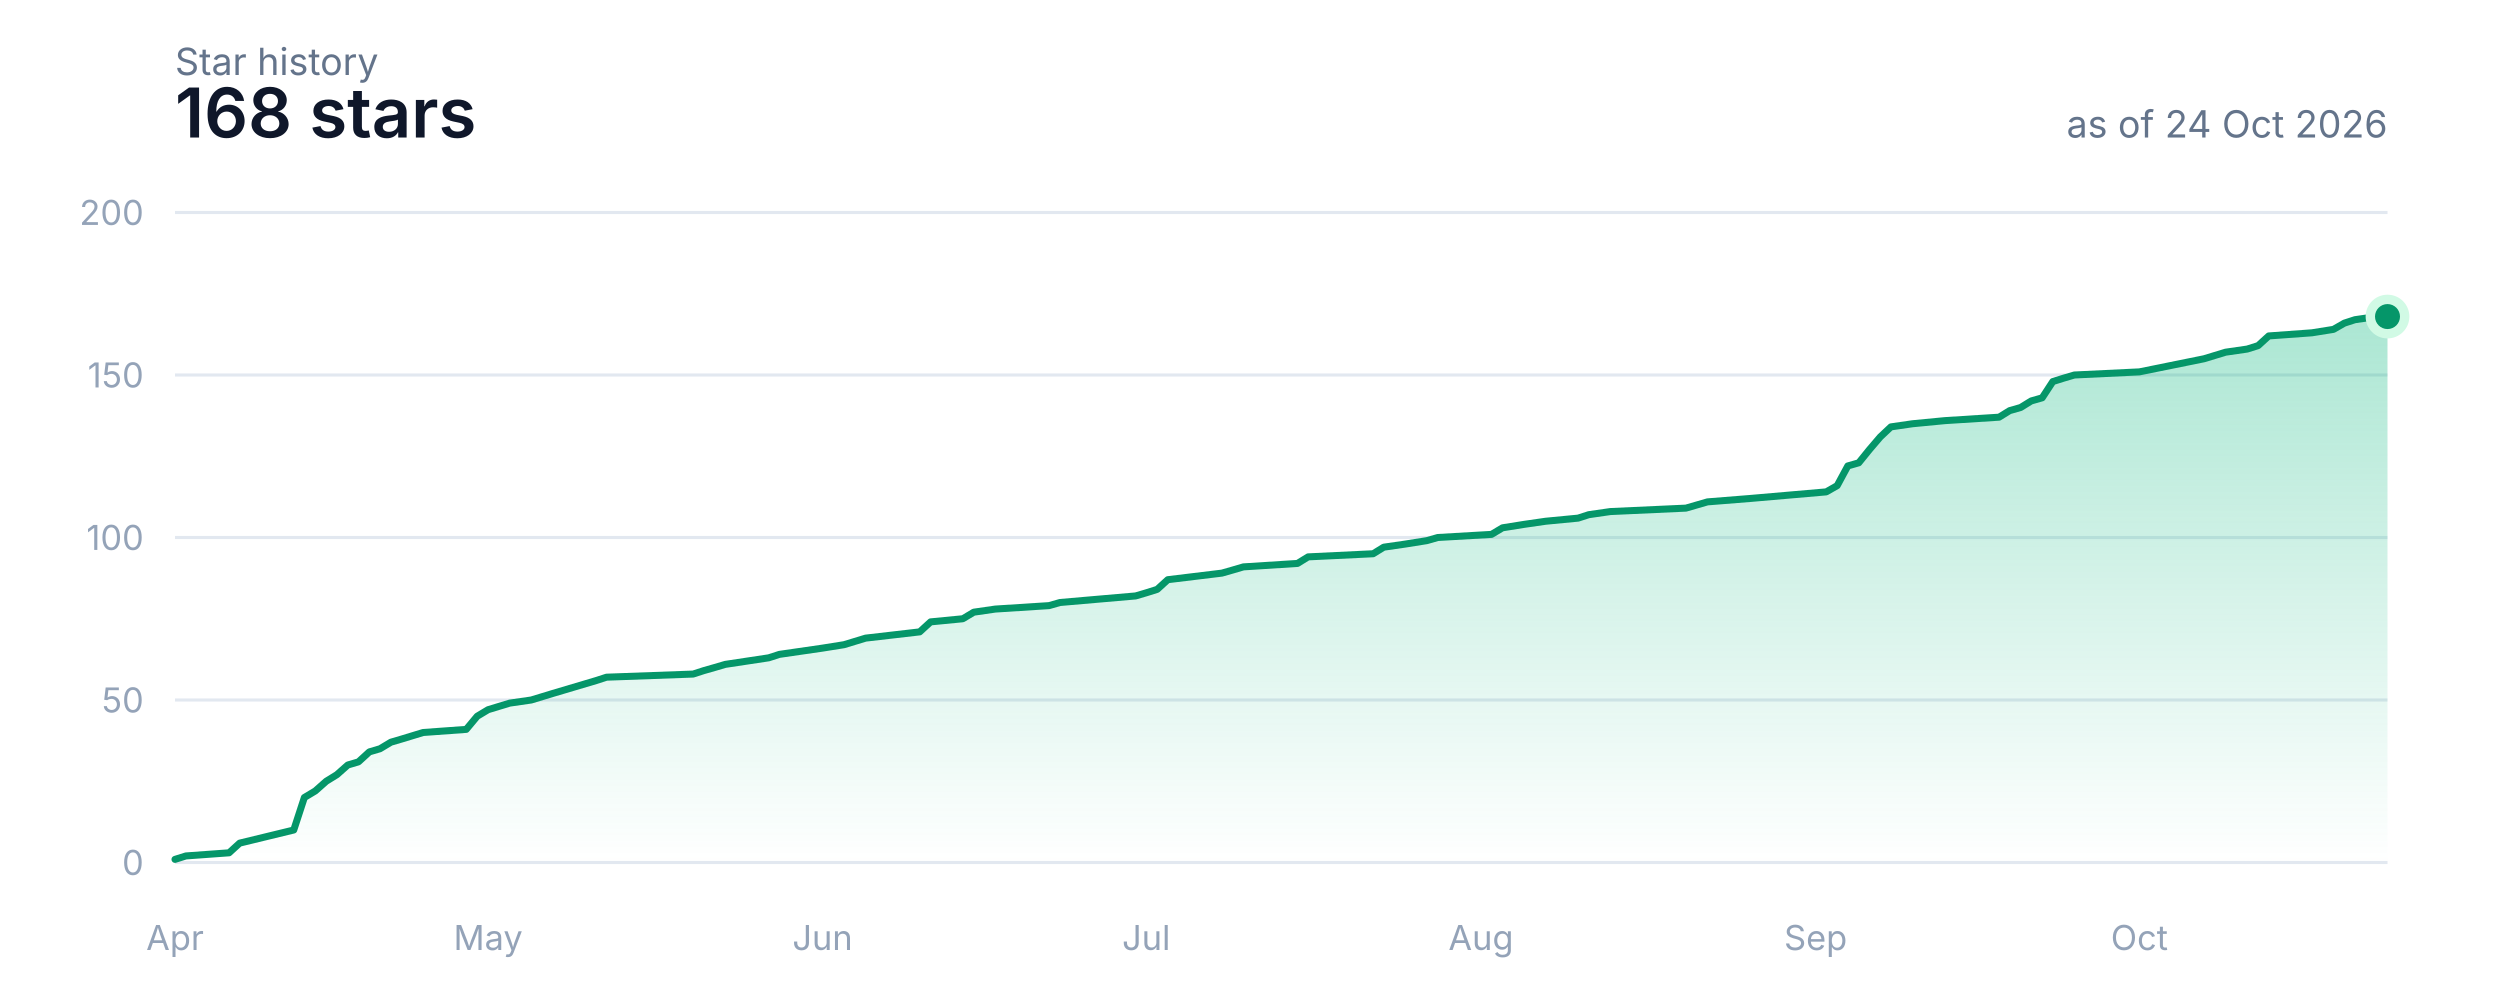
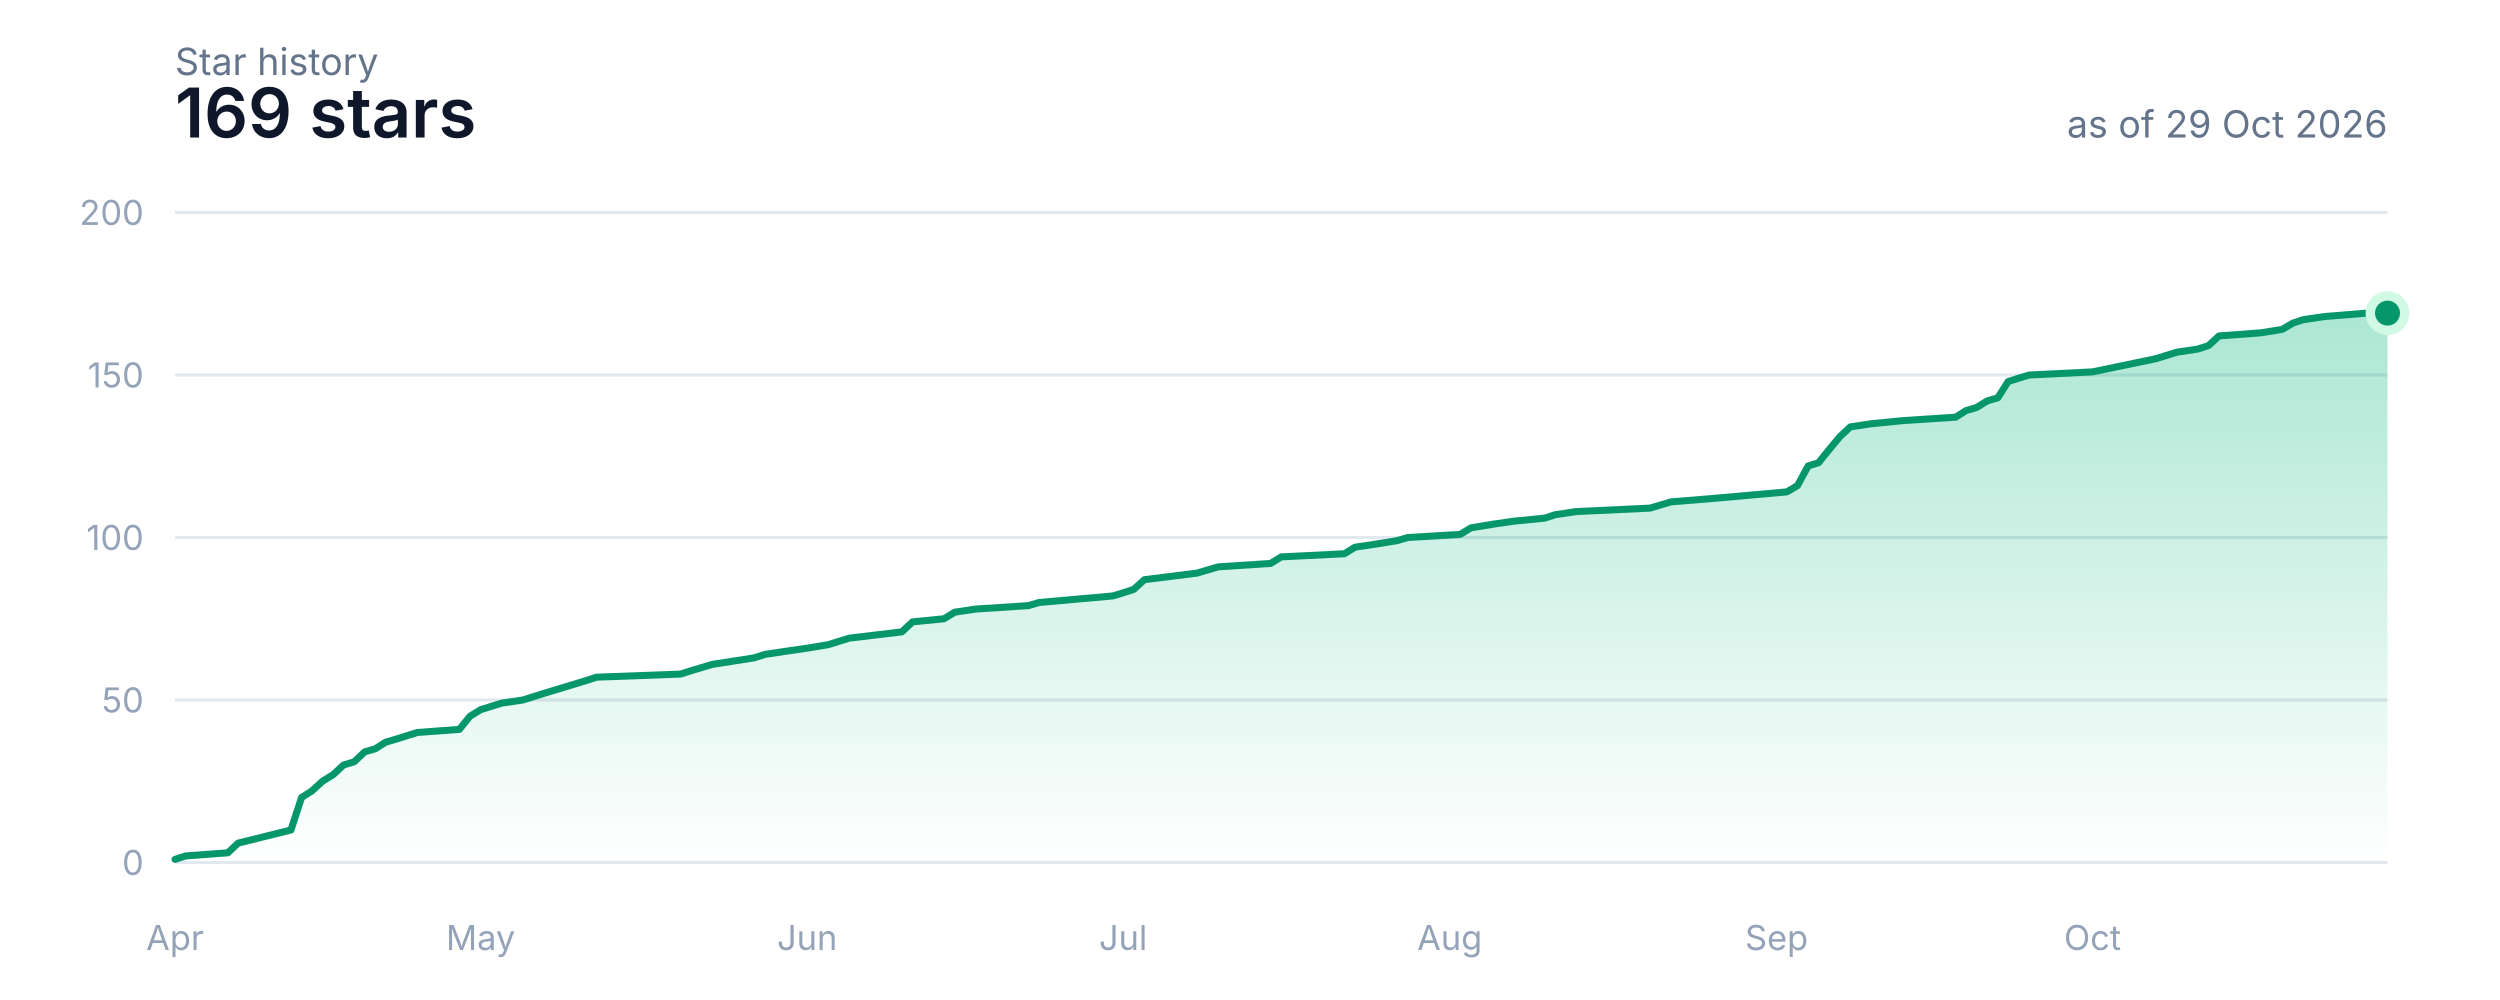
- <svg xmlns="http://www.w3.org/2000/svg" width="800" height="320" viewBox="0 0 800 320" role="img" aria-label="OpenSRE GitHub star history, 168 stars as of 2026-10-24">
+ <svg xmlns="http://www.w3.org/2000/svg" width="800" height="320" viewBox="0 0 800 320" role="img" aria-label="OpenSRE GitHub star history, 169 stars as of 2026-10-29">
  <rect width="100%" height="100%" fill="#ffffff" />
  <text x="56" y="24" fill="#64748b" font-family="ui-sans-serif, system-ui, -apple-system, sans-serif" font-size="12">Star history</text>
-   <text x="56" y="44" fill="#0f172a" font-family="ui-sans-serif, system-ui, -apple-system, sans-serif" font-size="22" font-weight="600">168 stars</text>
-   <text x="764" y="44" fill="#64748b" font-family="ui-sans-serif, system-ui, -apple-system, sans-serif" font-size="12" text-anchor="end">as of 24 Oct 2026</text>
+   <text x="56" y="44" fill="#0f172a" font-family="ui-sans-serif, system-ui, -apple-system, sans-serif" font-size="22" font-weight="600">169 stars</text>
+   <text x="764" y="44" fill="#64748b" font-family="ui-sans-serif, system-ui, -apple-system, sans-serif" font-size="12" text-anchor="end">as of 29 Oct 2026</text>
  <g font-family="ui-sans-serif, system-ui, -apple-system, sans-serif">
    <line x1="56" y1="276.0" x2="764" y2="276.0" stroke="#e2e8f0" stroke-width="1" />
    <text x="46" y="276.0" fill="#94a3b8" font-size="11" text-anchor="end" dominant-baseline="middle">0</text>
    <line x1="56" y1="224.0" x2="764" y2="224.0" stroke="#e2e8f0" stroke-width="1" />
    <text x="46" y="224.0" fill="#94a3b8" font-size="11" text-anchor="end" dominant-baseline="middle">50</text>
    <line x1="56" y1="172.0" x2="764" y2="172.0" stroke="#e2e8f0" stroke-width="1" />
    <text x="46" y="172.0" fill="#94a3b8" font-size="11" text-anchor="end" dominant-baseline="middle">100</text>
    <line x1="56" y1="120.0" x2="764" y2="120.0" stroke="#e2e8f0" stroke-width="1" />
    <text x="46" y="120.0" fill="#94a3b8" font-size="11" text-anchor="end" dominant-baseline="middle">150</text>
    <line x1="56" y1="68.0" x2="764" y2="68.0" stroke="#e2e8f0" stroke-width="1" />
    <text x="46" y="68.0" fill="#94a3b8" font-size="11" text-anchor="end" dominant-baseline="middle">200</text>
    <text x="56.0" y="304" fill="#94a3b8" font-size="11" text-anchor="middle">Apr</text>
-     <text x="156.2" y="304" fill="#94a3b8" font-size="11" text-anchor="middle">May</text>
-     <text x="263.2" y="304" fill="#94a3b8" font-size="11" text-anchor="middle">Jun</text>
-     <text x="366.8" y="304" fill="#94a3b8" font-size="11" text-anchor="middle">Jul</text>
-     <text x="473.9" y="304" fill="#94a3b8" font-size="11" text-anchor="middle">Aug</text>
-     <text x="581.0" y="304" fill="#94a3b8" font-size="11" text-anchor="middle">Sep</text>
-     <text x="684.6" y="304" fill="#94a3b8" font-size="11" text-anchor="middle">Oct</text>
+     <text x="153.8" y="304" fill="#94a3b8" font-size="11" text-anchor="middle">May</text>
+     <text x="258.3" y="304" fill="#94a3b8" font-size="11" text-anchor="middle">Jun</text>
+     <text x="359.4" y="304" fill="#94a3b8" font-size="11" text-anchor="middle">Jul</text>
+     <text x="463.9" y="304" fill="#94a3b8" font-size="11" text-anchor="middle">Aug</text>
+     <text x="568.5" y="304" fill="#94a3b8" font-size="11" text-anchor="middle">Sep</text>
+     <text x="669.6" y="304" fill="#94a3b8" font-size="11" text-anchor="middle">Oct</text>
  </g>
  <defs>
    <linearGradient id="fill-light" x1="0" y1="0" x2="0" y2="1">
      <stop offset="0%" stop-color="#10b981" stop-opacity="0.35" />
      <stop offset="100%" stop-color="#10b981" stop-opacity="0" />
    </linearGradient>
  </defs>
-   <path d="M56.0,275.0 L59.5,273.9 L73.3,272.9 L76.7,269.8 L94.0,265.6 L97.4,255.2 L100.9,253.1 L104.4,250.0 L107.8,247.9 L111.3,244.8 L114.7,243.8 L118.2,240.6 L121.6,239.6 L125.1,237.5 L128.5,236.5 L135.4,234.4 L149.2,233.4 L152.7,229.2 L156.2,227.1 L163.1,225.0 L170.0,224.0 L176.9,221.9 L190.7,217.8 L194.1,216.7 L221.8,215.7 L225.2,214.6 L228.7,213.6 L232.1,212.6 L246.0,210.5 L249.4,209.4 L256.3,208.4 L263.2,207.4 L270.1,206.3 L277.0,204.2 L294.3,202.2 L297.8,199.0 L308.1,198.0 L311.6,195.9 L318.5,194.9 L335.7,193.8 L339.2,192.8 L363.4,190.7 L366.8,189.7 L370.3,188.6 L373.7,185.5 L391.0,183.4 L394.5,182.4 L397.9,181.4 L415.2,180.3 L418.6,178.2 L439.4,177.2 L442.8,175.1 L449.7,174.1 L456.6,173.0 L460.1,172.0 L477.3,171.0 L480.8,168.9 L487.7,167.8 L494.6,166.8 L505.0,165.8 L508.4,164.7 L515.3,163.7 L539.5,162.6 L546.4,160.6 L560.2,159.5 L584.4,157.4 L587.9,155.4 L591.3,149.1 L594.8,148.1 L598.2,143.9 L601.7,139.8 L605.1,136.6 L612.0,135.6 L622.4,134.6 L639.7,133.5 L643.1,131.4 L646.6,130.4 L650.0,128.3 L653.5,127.3 L656.9,122.1 L660.4,121.0 L663.8,120.0 L684.6,119.0 L705.3,114.8 L712.2,112.7 L719.1,111.7 L722.6,110.6 L726.0,107.5 L739.8,106.5 L746.7,105.4 L750.2,103.4 L753.6,102.3 L760.5,101.3 L764.0,101.3 L764.0,276.0 L56.0,276.0 Z" fill="url(#fill-light)" />
-   <path d="M56.0,275.0 L59.5,273.9 L73.3,272.9 L76.7,269.8 L94.0,265.6 L97.4,255.2 L100.9,253.1 L104.4,250.0 L107.8,247.9 L111.3,244.8 L114.7,243.8 L118.2,240.6 L121.6,239.6 L125.1,237.5 L128.5,236.5 L135.4,234.4 L149.2,233.4 L152.7,229.2 L156.2,227.1 L163.1,225.0 L170.0,224.0 L176.9,221.9 L190.7,217.8 L194.1,216.7 L221.8,215.7 L225.2,214.6 L228.7,213.6 L232.1,212.6 L246.0,210.5 L249.4,209.4 L256.3,208.4 L263.2,207.4 L270.1,206.3 L277.0,204.2 L294.3,202.2 L297.8,199.0 L308.1,198.0 L311.6,195.9 L318.5,194.9 L335.7,193.8 L339.2,192.8 L363.4,190.7 L366.8,189.7 L370.3,188.6 L373.7,185.5 L391.0,183.4 L394.5,182.4 L397.9,181.4 L415.2,180.3 L418.6,178.2 L439.4,177.2 L442.8,175.1 L449.7,174.1 L456.6,173.0 L460.1,172.0 L477.3,171.0 L480.8,168.9 L487.7,167.8 L494.6,166.8 L505.0,165.8 L508.4,164.7 L515.3,163.7 L539.5,162.6 L546.4,160.6 L560.2,159.5 L584.4,157.4 L587.9,155.4 L591.3,149.1 L594.8,148.1 L598.2,143.9 L601.7,139.8 L605.1,136.6 L612.0,135.6 L622.4,134.6 L639.7,133.5 L643.1,131.4 L646.6,130.4 L650.0,128.3 L653.5,127.3 L656.9,122.1 L660.4,121.0 L663.8,120.0 L684.6,119.0 L705.3,114.8 L712.2,112.7 L719.1,111.7 L722.6,110.6 L726.0,107.5 L739.8,106.5 L746.7,105.4 L750.2,103.4 L753.6,102.3 L760.5,101.3 L764.0,101.3" fill="none" stroke="#059669" stroke-width="2.25" stroke-linecap="round" stroke-linejoin="round" />
-   <circle cx="764.0" cy="101.3" r="7" fill="#d1fae5" />
-   <circle cx="764.0" cy="101.3" r="4" fill="#059669" />
+   <path d="M56.0,275.0 L59.4,273.9 L72.9,272.9 L76.2,269.8 L93.1,265.6 L96.5,255.2 L99.8,253.1 L103.2,250.0 L106.6,247.9 L109.9,244.8 L113.3,243.8 L116.7,240.6 L120.1,239.6 L123.4,237.5 L126.8,236.5 L133.5,234.4 L147.0,233.4 L150.4,229.2 L153.8,227.1 L160.5,225.0 L167.3,224.0 L174.0,221.9 L187.5,217.8 L190.9,216.7 L217.8,215.7 L221.2,214.6 L224.6,213.6 L227.9,212.6 L241.4,210.5 L244.8,209.4 L251.5,208.4 L258.3,207.4 L265.0,206.3 L271.8,204.2 L288.6,202.2 L292.0,199.0 L302.1,198.0 L305.5,195.9 L312.2,194.9 L329.1,193.8 L332.5,192.8 L356.1,190.7 L359.4,189.7 L362.8,188.6 L366.2,185.5 L383.0,183.4 L386.4,182.4 L389.8,181.4 L406.6,180.3 L410.0,178.2 L430.2,177.2 L433.6,175.1 L440.3,174.1 L447.1,173.0 L450.5,172.0 L467.3,171.0 L470.7,168.9 L477.4,167.8 L484.2,166.8 L494.3,165.8 L497.7,164.7 L504.4,163.7 L528.0,162.6 L534.7,160.6 L548.2,159.5 L571.8,157.4 L575.2,155.4 L578.6,149.1 L581.9,148.1 L585.3,143.9 L588.7,139.8 L592.1,136.6 L598.8,135.6 L608.9,134.6 L625.8,133.5 L629.1,131.4 L632.5,130.4 L635.9,128.3 L639.3,127.3 L642.6,122.1 L646.0,121.0 L649.4,120.0 L669.6,119.0 L689.8,114.8 L696.6,112.7 L703.3,111.7 L706.7,110.6 L710.1,107.5 L723.5,106.5 L730.3,105.4 L733.7,103.4 L737.0,102.3 L743.8,101.3 L757.3,100.2 L764.0,100.2 L764.0,276.0 L56.0,276.0 Z" fill="url(#fill-light)" />
+   <path d="M56.0,275.0 L59.4,273.9 L72.9,272.9 L76.2,269.8 L93.1,265.6 L96.5,255.2 L99.8,253.1 L103.2,250.0 L106.6,247.9 L109.9,244.8 L113.3,243.8 L116.7,240.6 L120.1,239.6 L123.4,237.5 L126.8,236.5 L133.5,234.4 L147.0,233.4 L150.4,229.2 L153.8,227.1 L160.5,225.0 L167.3,224.0 L174.0,221.9 L187.5,217.8 L190.9,216.7 L217.8,215.7 L221.2,214.6 L224.6,213.6 L227.9,212.6 L241.4,210.5 L244.8,209.4 L251.5,208.4 L258.3,207.4 L265.0,206.3 L271.8,204.2 L288.6,202.2 L292.0,199.0 L302.1,198.0 L305.5,195.9 L312.2,194.9 L329.1,193.8 L332.5,192.8 L356.1,190.7 L359.4,189.7 L362.8,188.6 L366.2,185.5 L383.0,183.4 L386.4,182.4 L389.8,181.4 L406.6,180.3 L410.0,178.2 L430.2,177.2 L433.6,175.1 L440.3,174.1 L447.1,173.0 L450.5,172.0 L467.3,171.0 L470.7,168.9 L477.4,167.8 L484.2,166.8 L494.3,165.8 L497.7,164.7 L504.4,163.7 L528.0,162.6 L534.7,160.6 L548.2,159.5 L571.8,157.4 L575.2,155.4 L578.6,149.1 L581.9,148.1 L585.3,143.9 L588.7,139.8 L592.1,136.6 L598.8,135.6 L608.9,134.6 L625.8,133.5 L629.1,131.4 L632.5,130.4 L635.9,128.3 L639.3,127.3 L642.6,122.1 L646.0,121.0 L649.4,120.0 L669.6,119.0 L689.8,114.8 L696.6,112.7 L703.3,111.7 L706.7,110.6 L710.1,107.5 L723.5,106.5 L730.3,105.4 L733.7,103.4 L737.0,102.3 L743.8,101.3 L757.3,100.2 L764.0,100.2" fill="none" stroke="#059669" stroke-width="2.25" stroke-linecap="round" stroke-linejoin="round" />
+   <circle cx="764.0" cy="100.2" r="7" fill="#d1fae5" />
+   <circle cx="764.0" cy="100.2" r="4" fill="#059669" />
</svg>
